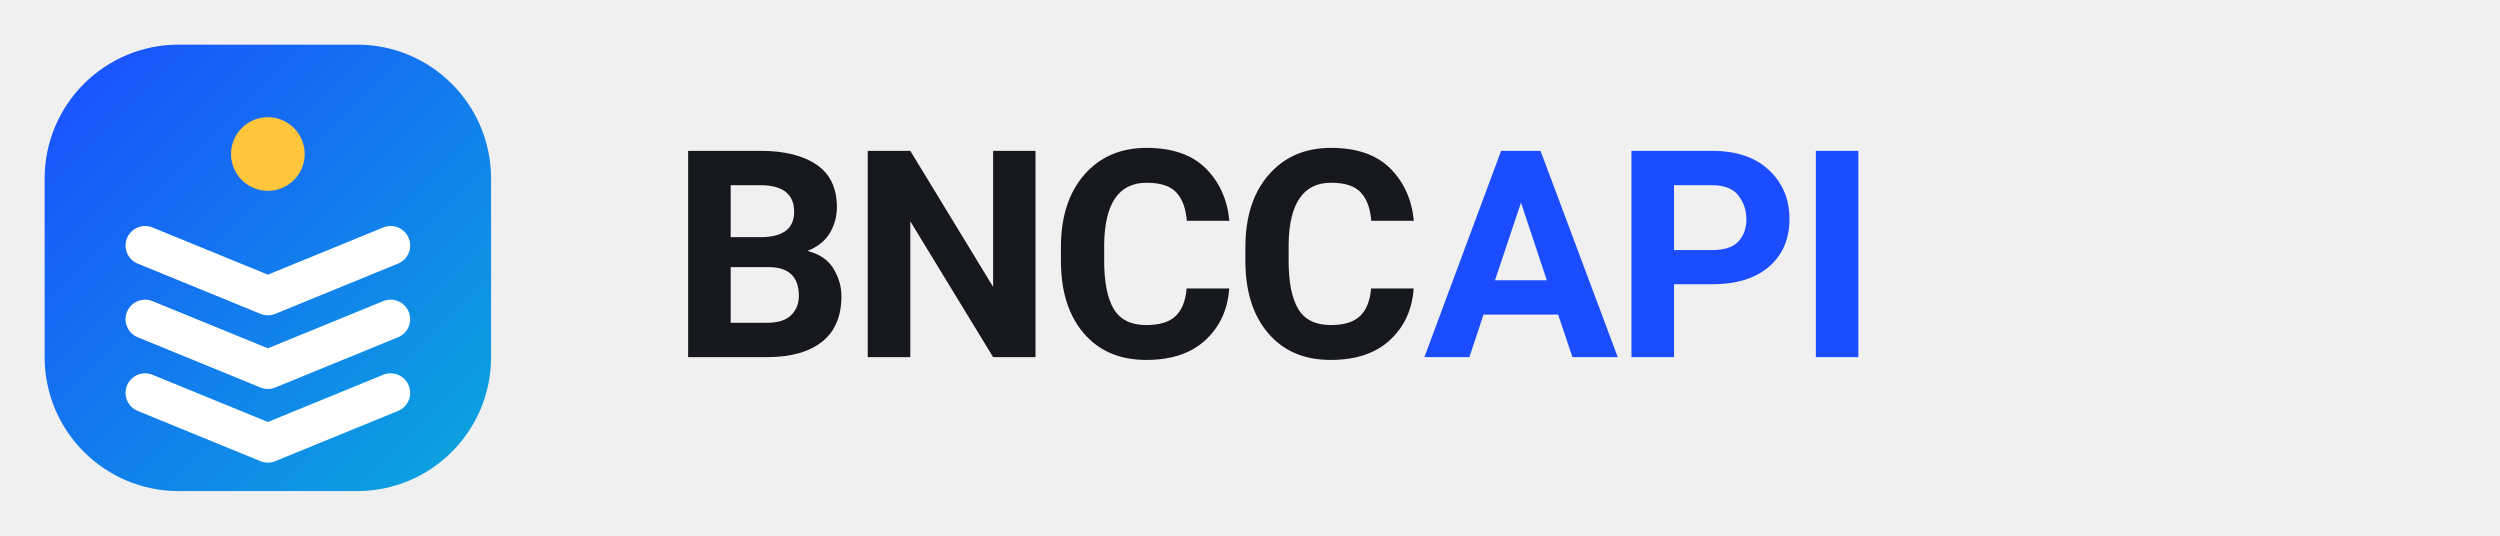
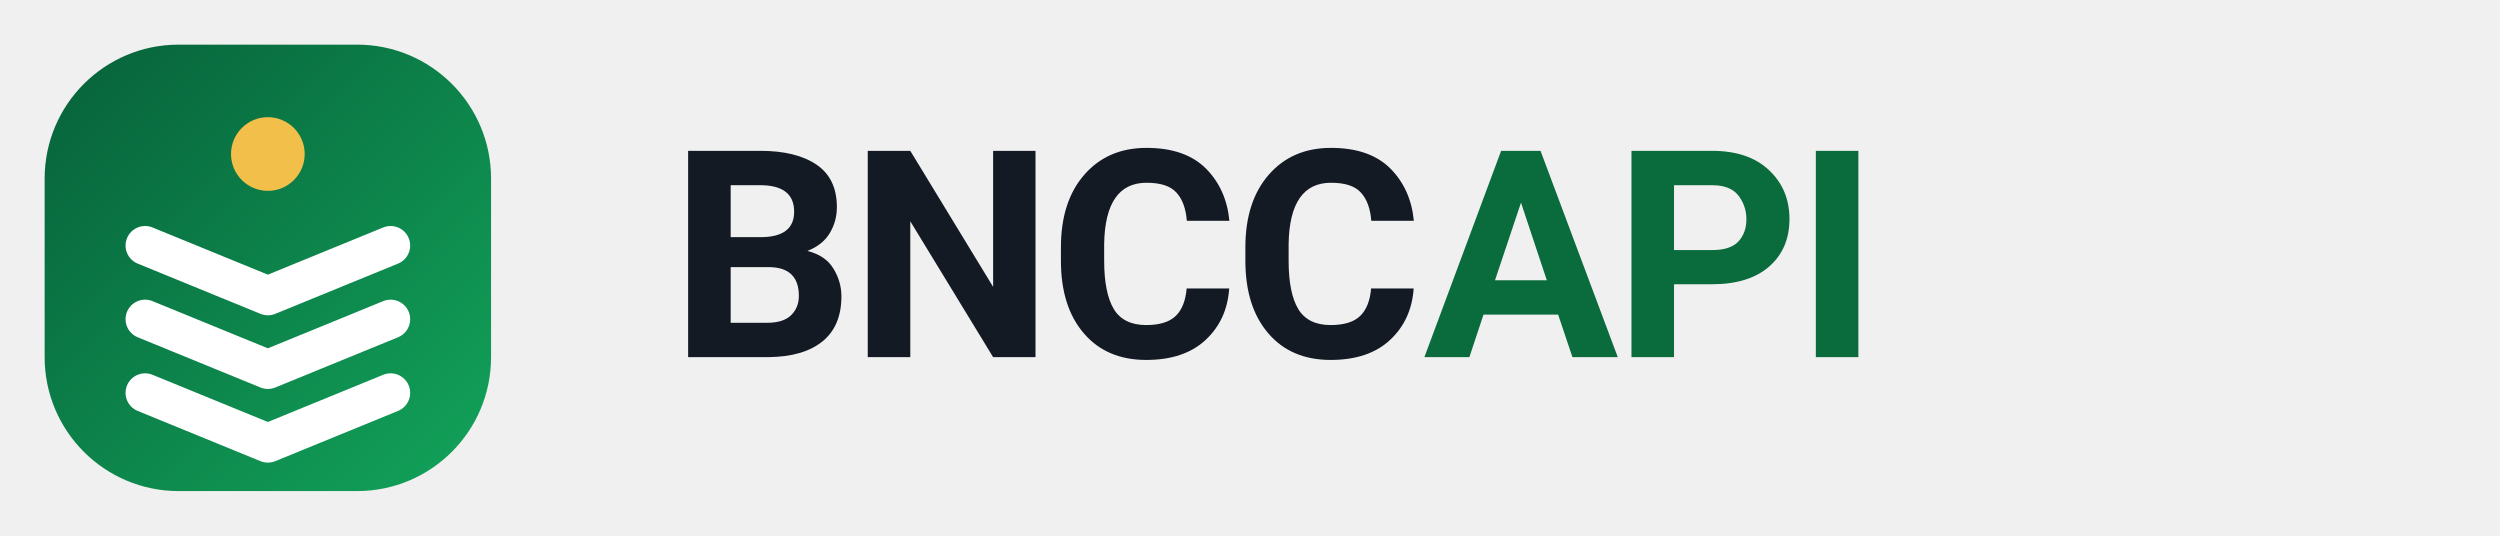
<svg xmlns="http://www.w3.org/2000/svg" viewBox="0 0 224 48" width="224" height="48" role="img" aria-labelledby="bncc-logo-title bncc-logo-desc">
  <defs>
    <linearGradient id="bncc-tile" x1="0" y1="0" x2="1" y2="1">
-       <stop offset="0" stop-color="#1b4dff" />
-       <stop offset="1" stop-color="#0aa8dc" />
+       <stop offset="0" stop-color="#07603a" />
+       <stop offset="1" stop-color="#12a45a" />
    </linearGradient>
  </defs>
  <rect x="4" y="4" width="40" height="40" rx="12" fill="url(#bncc-tile)" />
  <g fill="none" stroke="#ffffff" stroke-width="3.5" stroke-linecap="round" stroke-linejoin="round">
    <path d="M13 22l11 4.5L35 22" />
    <path d="M13 28.6l11 4.5 11-4.5" />
    <path d="M13 35.2l11 4.5 11-4.5" />
  </g>
-   <circle cx="24" cy="13.8" r="3.3" fill="#ffc53d" />
-   <text x="60" y="32" font-family="-apple-system, BlinkMacSystemFont, 'Segoe UI', Roboto, Helvetica, Arial, sans-serif" font-size="26" font-weight="700" letter-spacing="-0.5" fill="#16181d">BNCC<tspan fill="#1b4dff"> API</tspan>
+   <circle cx="24" cy="13.8" r="3.3" fill="#f2c04a" />
+   <text x="60" y="32" font-family="-apple-system, BlinkMacSystemFont, 'Segoe UI', Roboto, Helvetica, Arial, sans-serif" font-size="26" font-weight="700" letter-spacing="-0.5" fill="#131a24">BNCC<tspan fill="#0a6b3c"> API</tspan>
  </text>
</svg>
